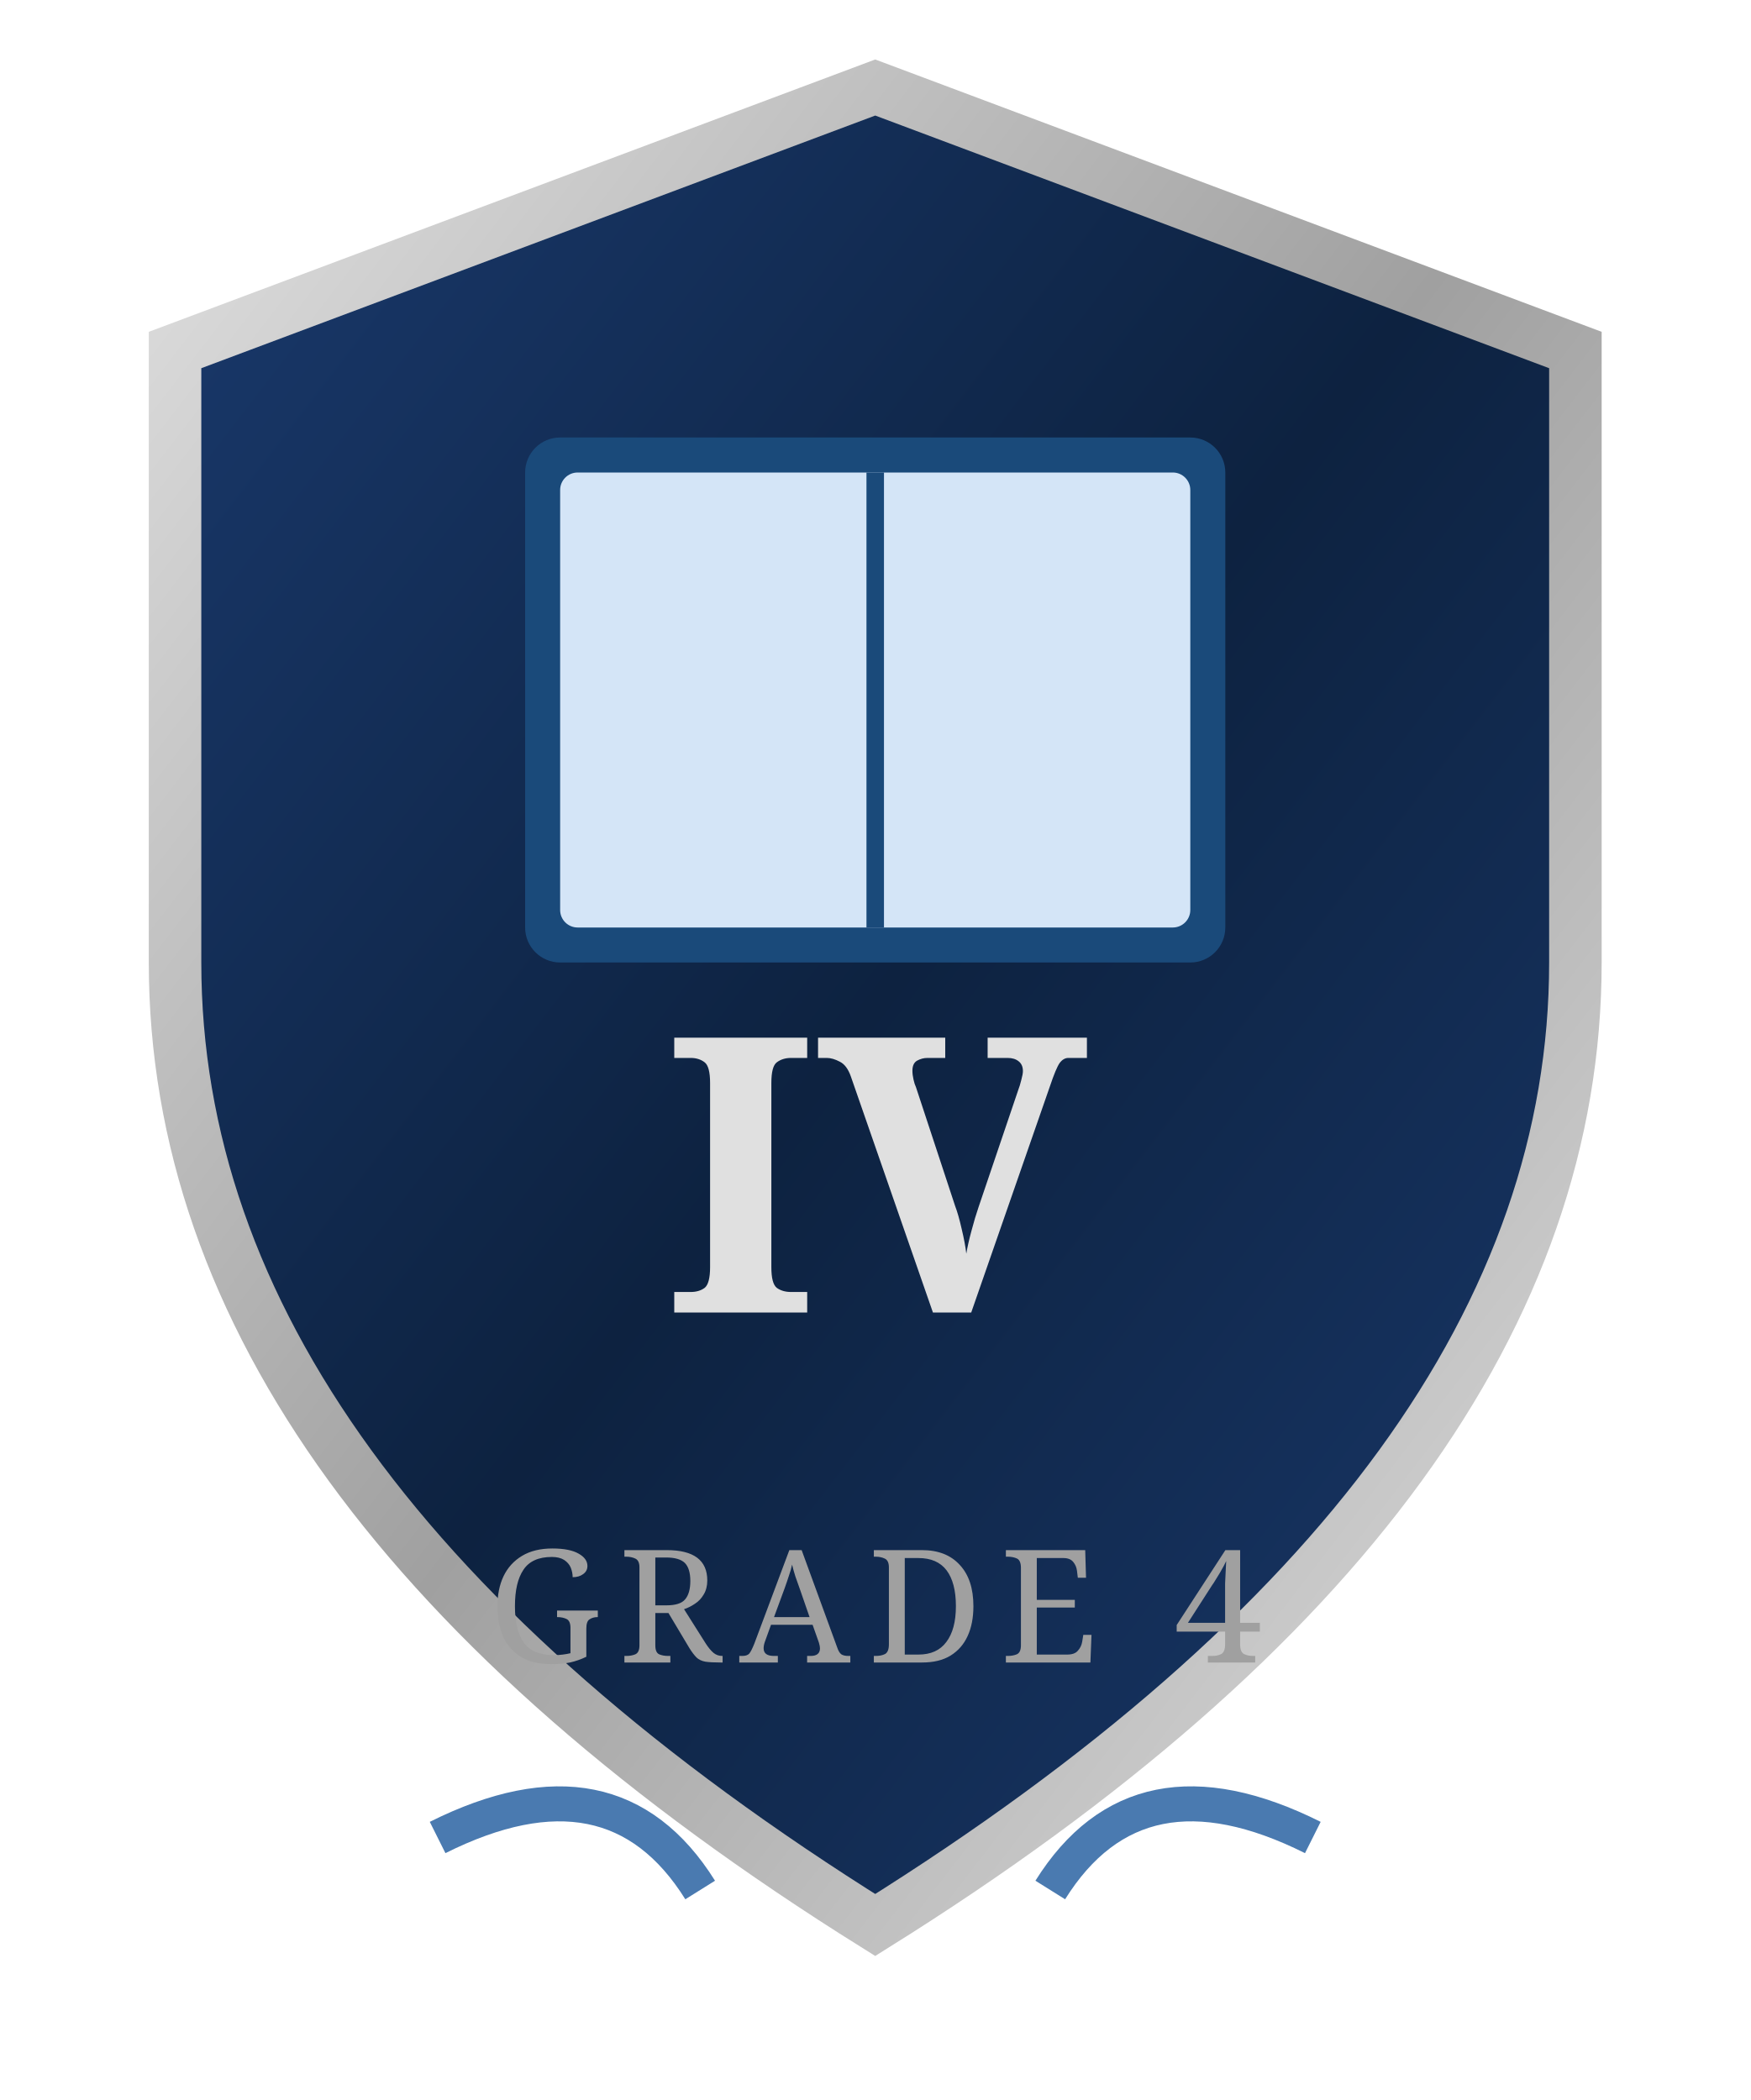
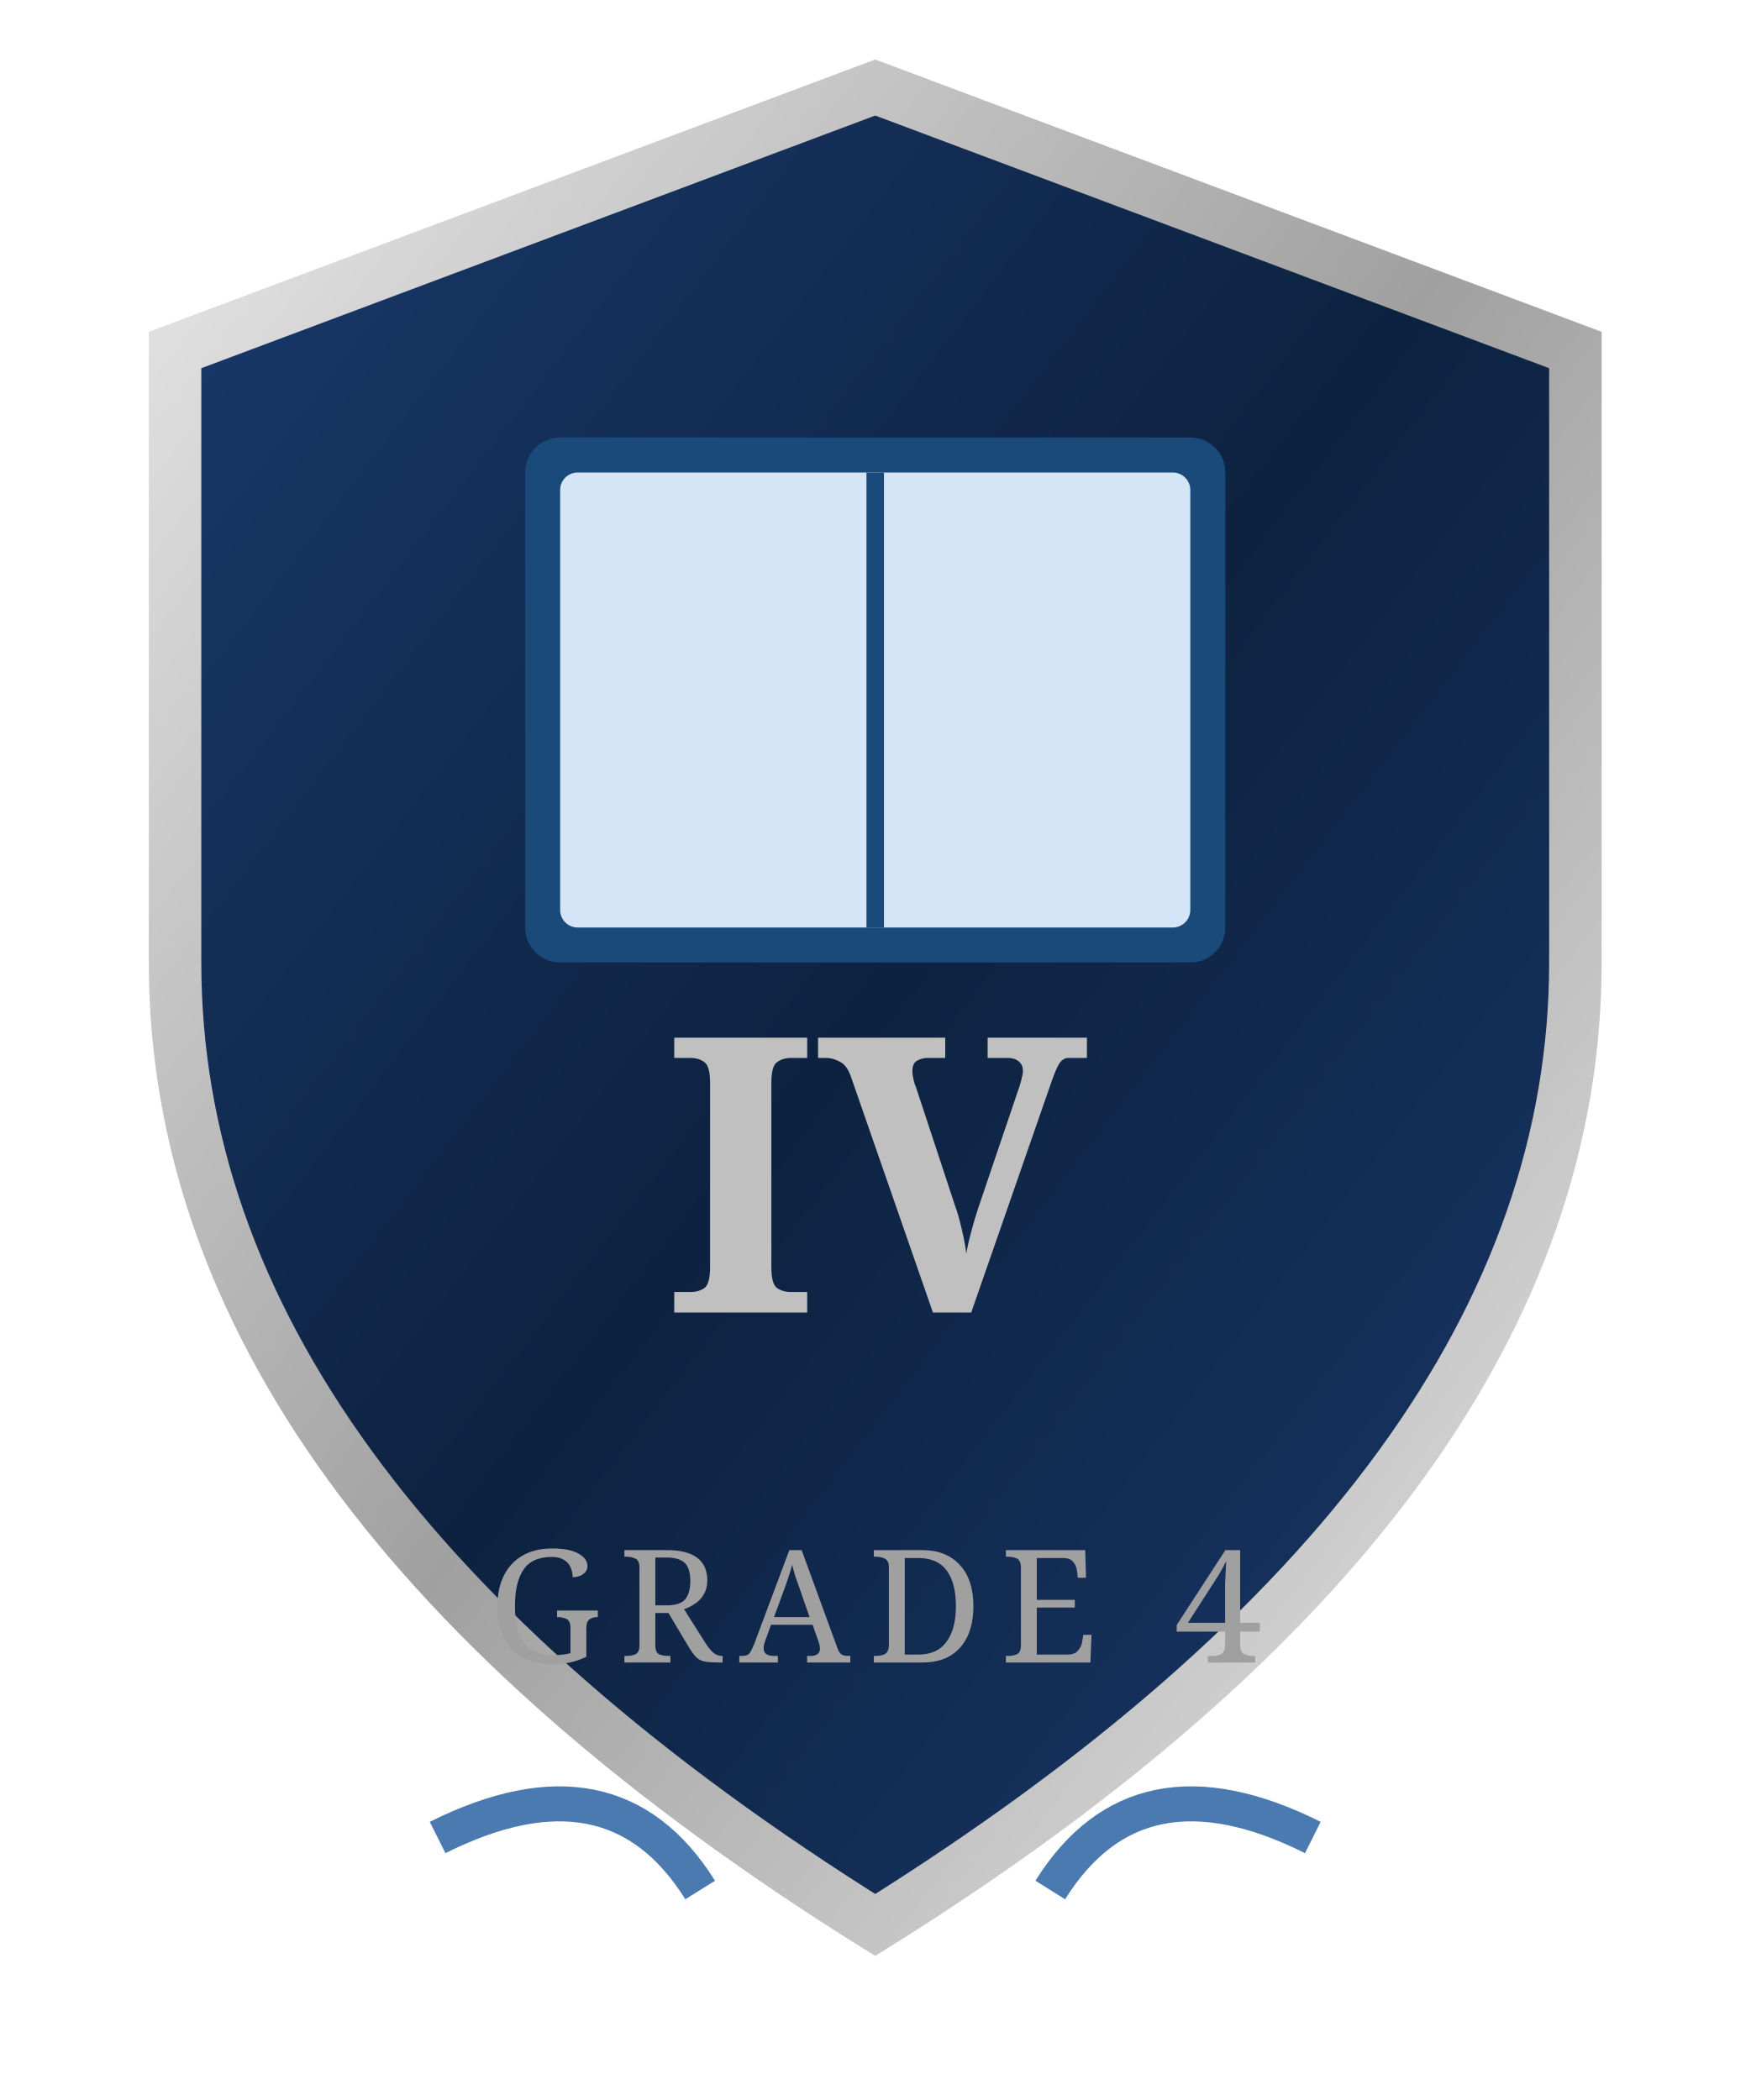
<svg xmlns="http://www.w3.org/2000/svg" viewBox="0 0 100 120">
  <defs>
    <linearGradient id="grade4Shield" x1="0%" y1="0%" x2="100%" y2="100%">
      <stop offset="0%" style="stop-color:#1a3a6e" />
      <stop offset="50%" style="stop-color:#0d2240" />
      <stop offset="100%" style="stop-color:#1a3a6e" />
    </linearGradient>
    <linearGradient id="silverBorder4" x1="0%" y1="0%" x2="100%" y2="100%">
-       <stop offset="0%" style="stop-color:#e0e0e0" />
-       <stop offset="50%" style="stop-color:#a0a0a0" />
-       <stop offset="100%" style="stop-color:#e0e0e0" />
+       <stop offset="0%" style="stop-color:#E8E8E8" />
+       <stop offset="50%" style="stop-color:#A0A0A0" />
+       <stop offset="100%" style="stop-color:#E8E8E8" />
    </linearGradient>
  </defs>
  <path d="M50 5 L90 20 L90 55 Q90 85 50 110 Q10 85 10 55 L10 20 Z" fill="url(#grade4Shield)" stroke="url(#silverBorder4)" stroke-width="3" />
  <rect x="30" y="25" width="40" height="30" fill="#1a4a7a" rx="2" />
  <rect x="32" y="27" width="36" height="26" fill="#d4e5f7" rx="1" />
  <line x1="50" y1="27" x2="50" y2="53" stroke="#1a4a7a" stroke-width="1" />
-   <text x="50" y="75" text-anchor="middle" font-family="Georgia, serif" font-size="22" fill="#e0e0e0" font-weight="bold">IV</text>
-   <text x="50" y="95" text-anchor="middle" font-family="Georgia, serif" font-size="9" fill="#a0a0a0" letter-spacing="1">GRADE 4</text>
+   <text x="50" y="75" text-anchor="middle" font-family="Georgia, serif" font-size="22" fill="#C0C0C0" font-weight="bold">IV</text>
+   <text x="50" y="95" text-anchor="middle" font-family="Georgia, serif" font-size="9" fill="#A0A0A0" letter-spacing="1">GRADE 4</text>
  <path d="M25 105 Q35 100 40 108" stroke="#4a7ab0" stroke-width="2" fill="none" />
  <path d="M75 105 Q65 100 60 108" stroke="#4a7ab0" stroke-width="2" fill="none" />
</svg>
